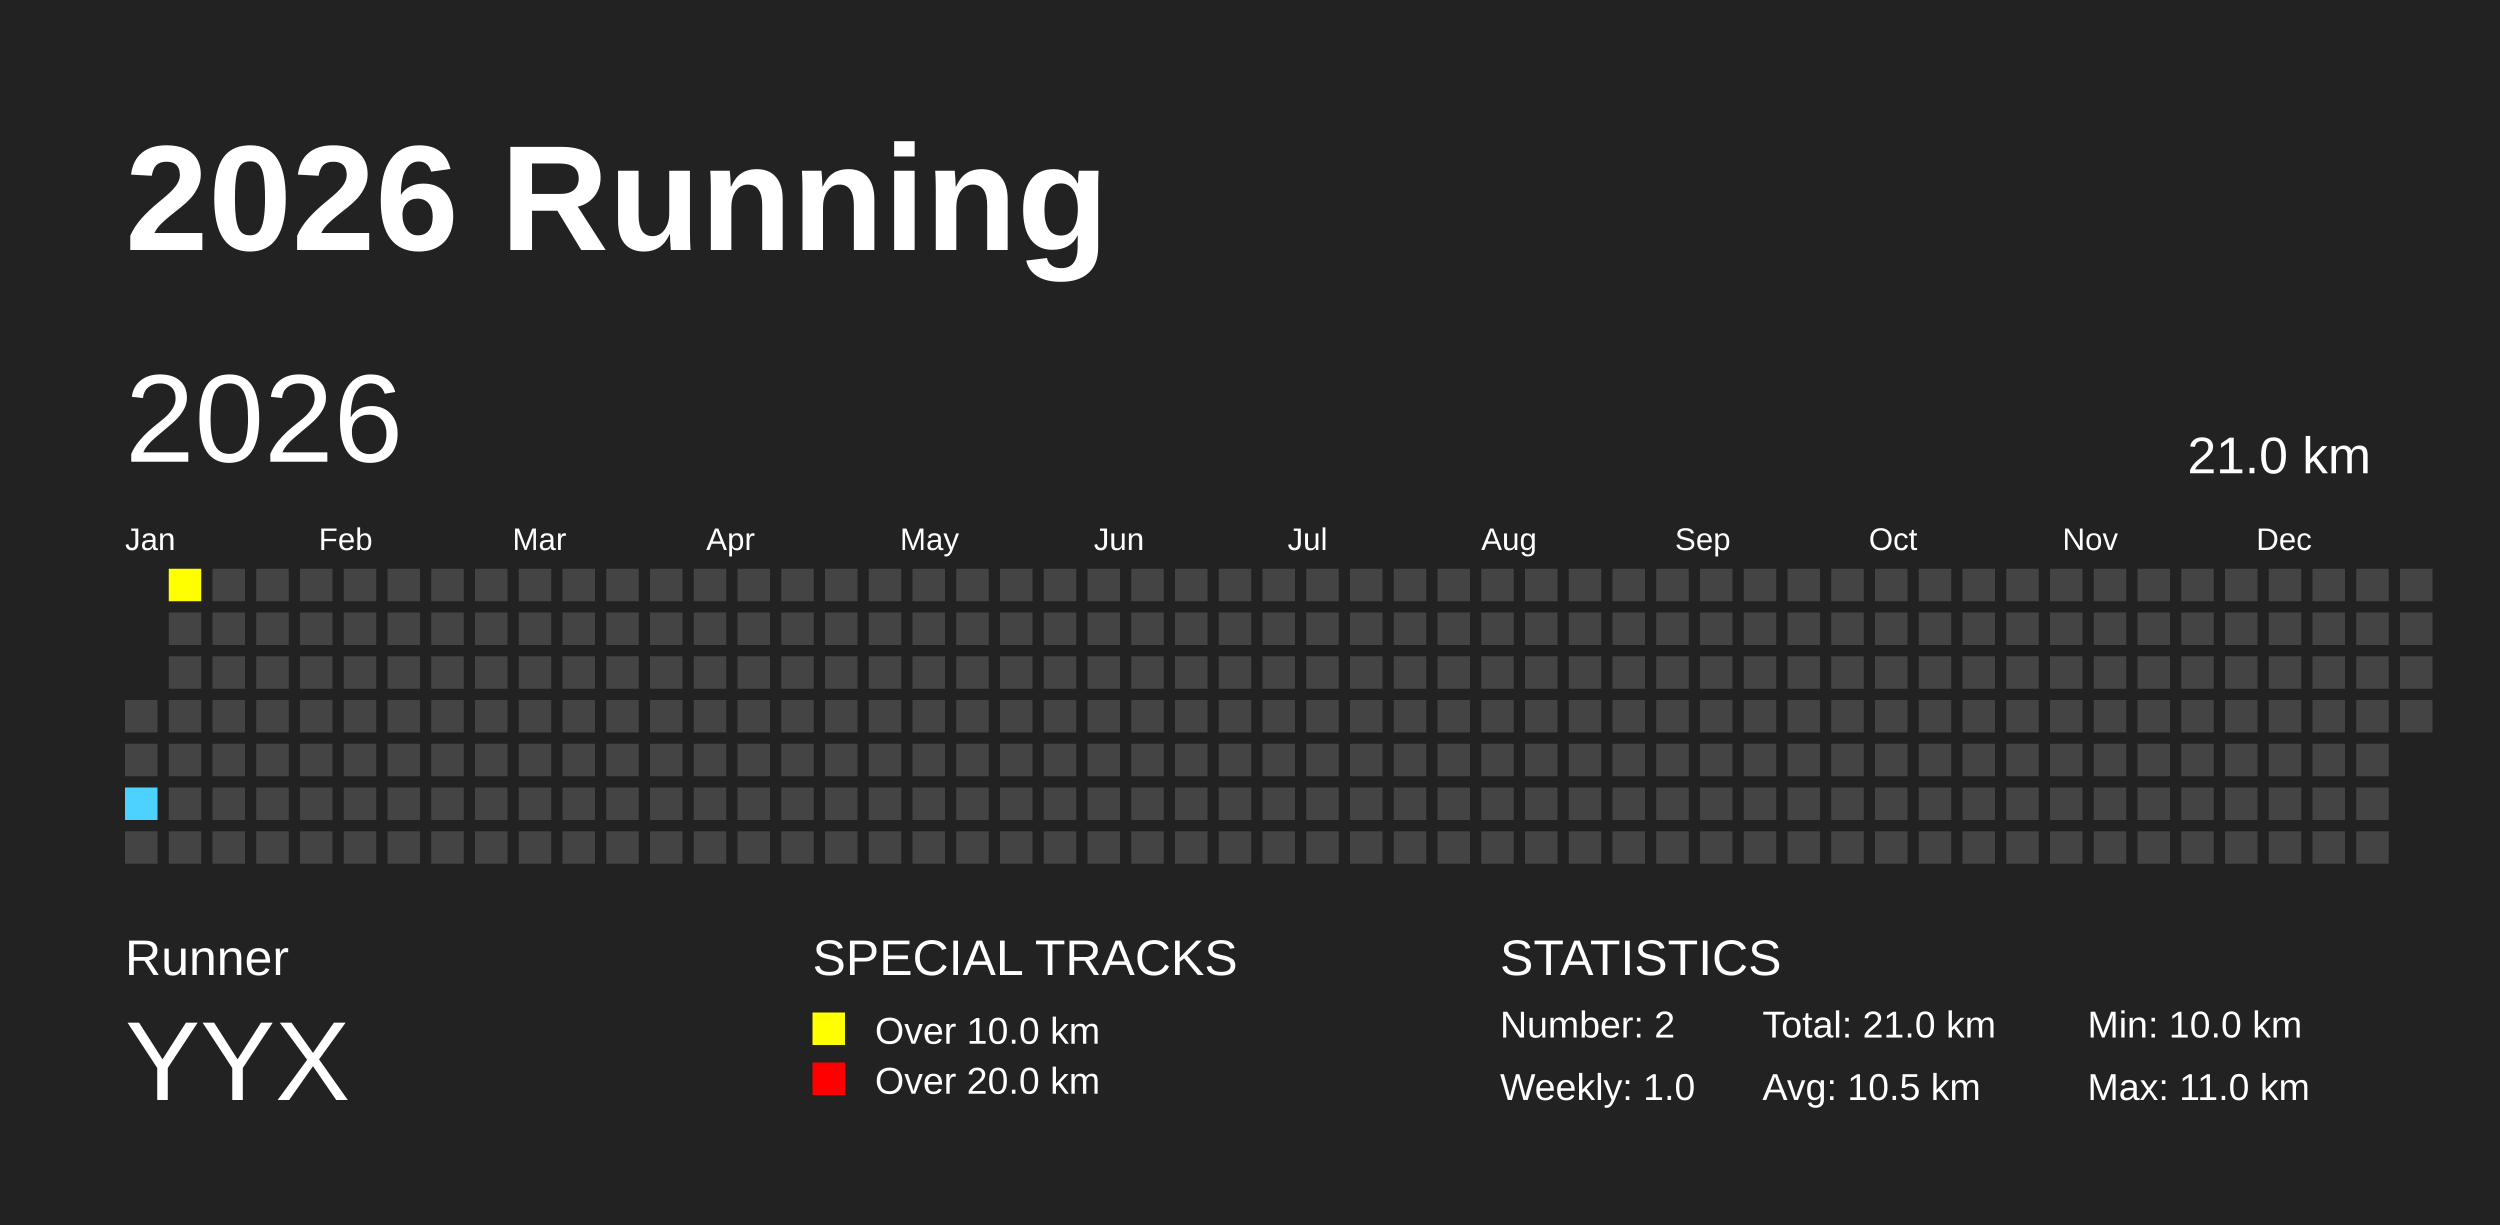
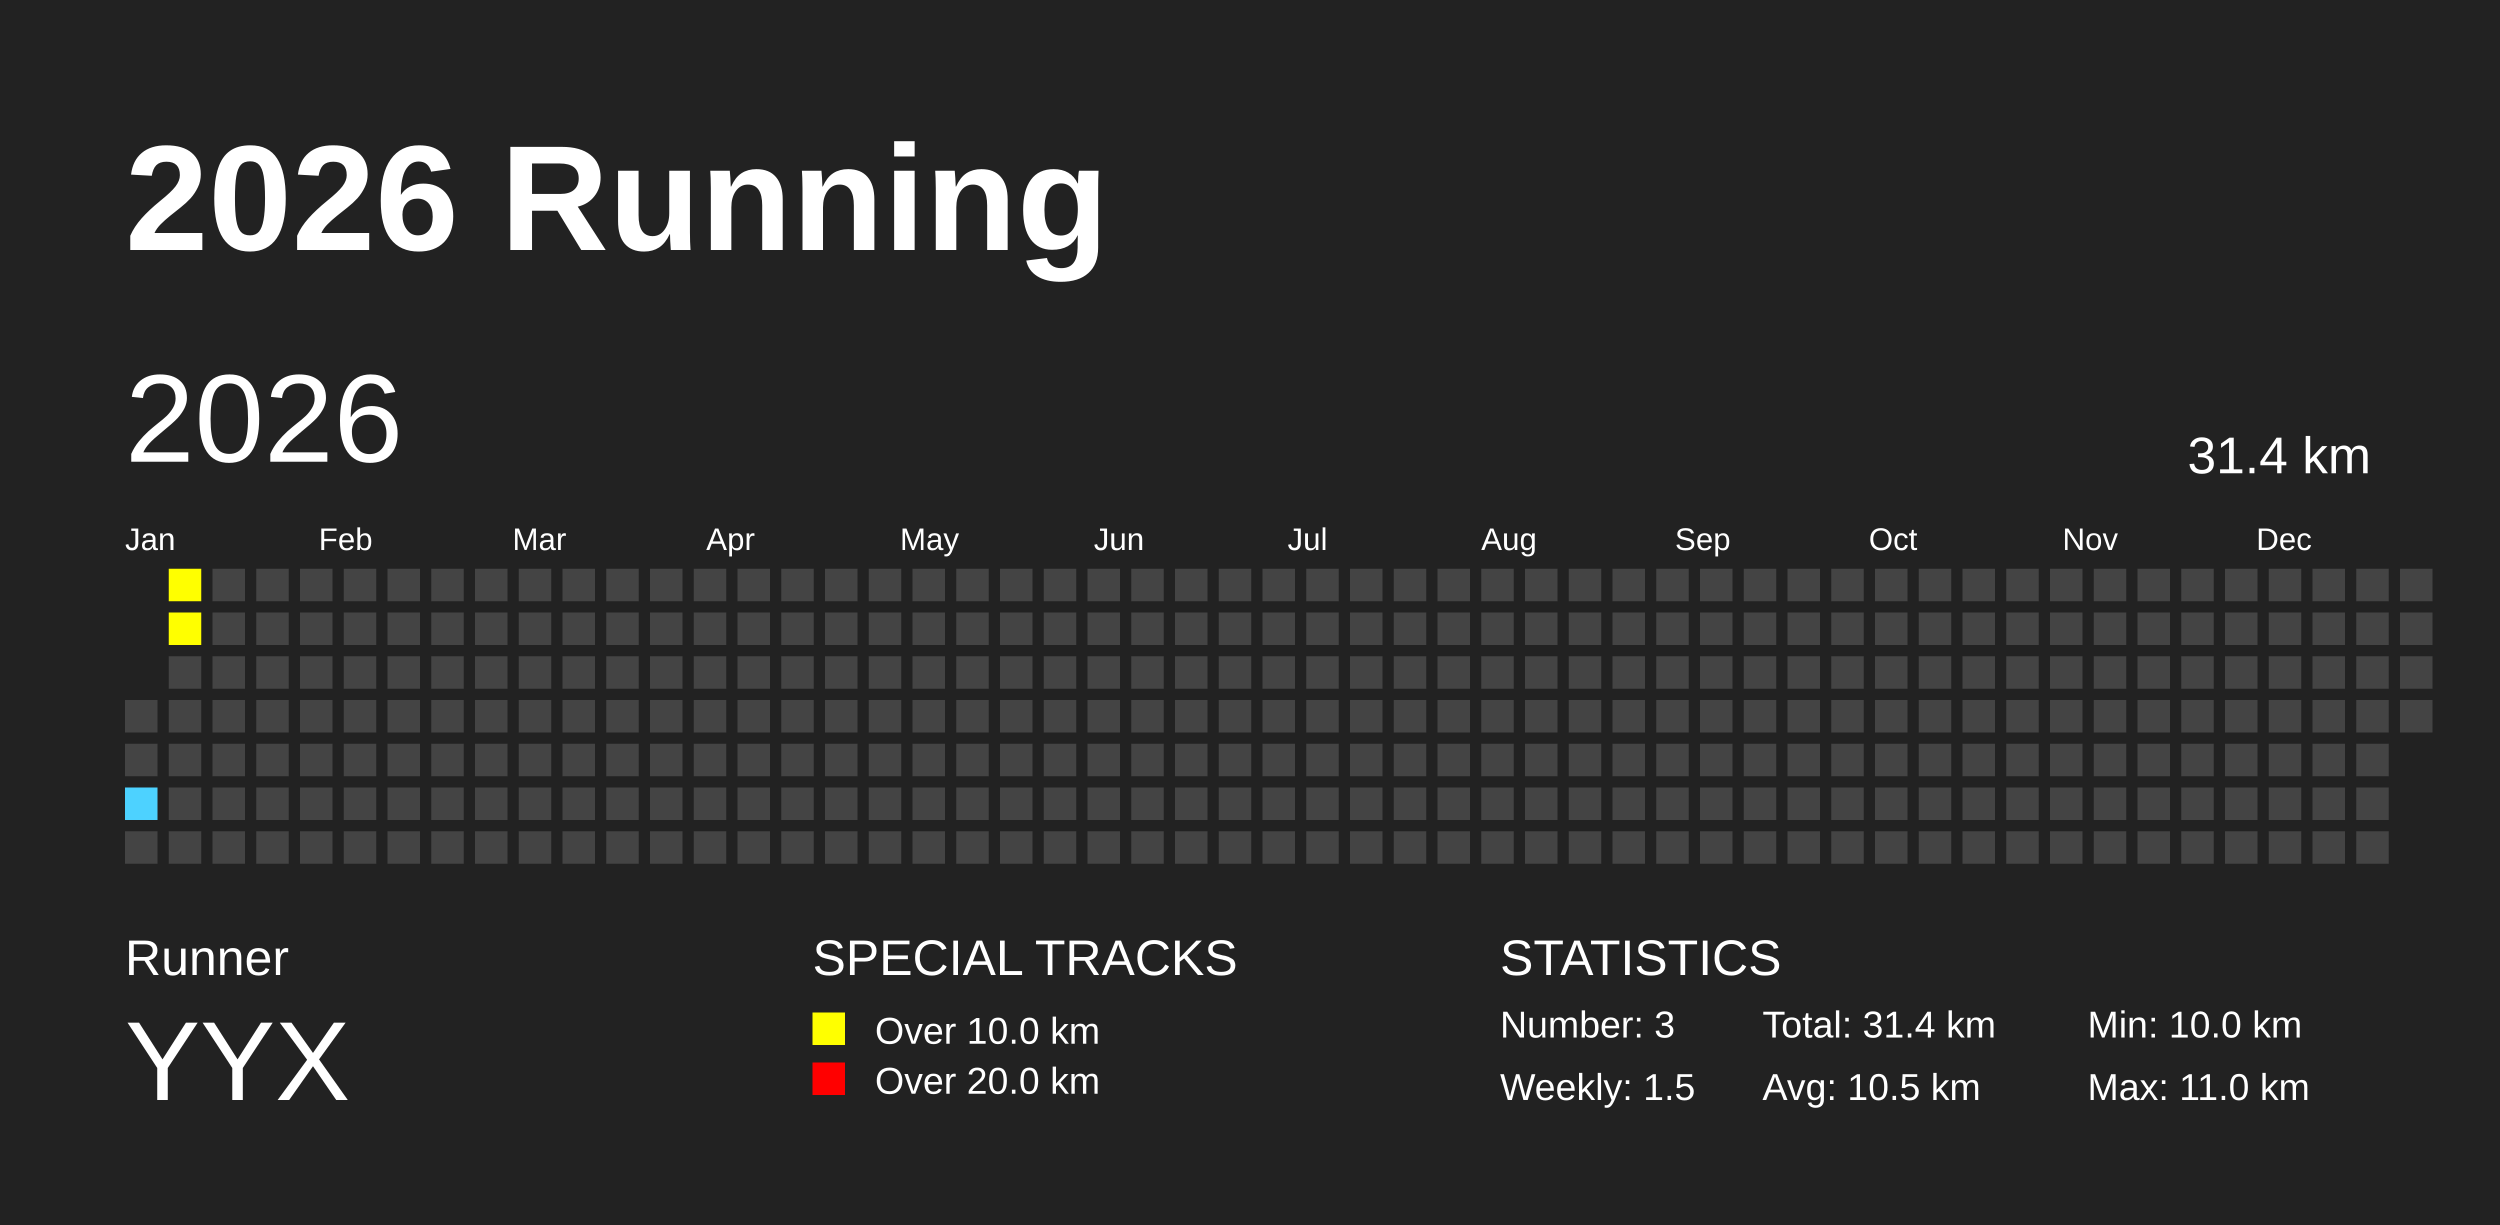
<svg xmlns="http://www.w3.org/2000/svg" baseProfile="full" height="98mm" version="1.1" viewBox="0,0,200,98" width="200mm">
  <defs />
  <rect fill="#222222" height="98" width="200" x="0" y="0" />
  <text fill="#FFFFFF" style="font-size:12px; font-family:Arial; font-weight:bold;" x="10" y="20">2026 Running</text>
  <text fill="#FFFFFF" style="font-size:4px; font-family:Arial" x="10" y="78">Runner</text>
  <text fill="#FFFFFF" style="font-size:9px; font-family:Arial" x="10" y="88">YYX</text>
  <text fill="#FFFFFF" style="font-size:4px; font-family:Arial" x="65" y="78">SPECIAL TRACKS</text>
  <rect fill="yellow" height="2.6" width="2.6" x="65" y="81" />
  <text fill="#FFFFFF" style="font-size:3px; font-family:Arial" x="70" y="83.5">Over 10.0 km</text>
  <rect fill="red" height="2.6" width="2.6" x="65" y="85" />
  <text fill="#FFFFFF" style="font-size:3px; font-family:Arial" x="70" y="87.5">Over 20.0 km</text>
  <text fill="#FFFFFF" style="font-size:4px; font-family:Arial" x="120" y="78">STATISTICS</text>
-   <text fill="#FFFFFF" style="font-size:3px; font-family:Arial" x="120" y="83">Number: 2</text>
-   <text fill="#FFFFFF" style="font-size:3px; font-family:Arial" x="120" y="88">Weekly: 1.0</text>
-   <text fill="#FFFFFF" style="font-size:3px; font-family:Arial" x="141" y="83">Total: 21.0 km</text>
+   <text fill="#FFFFFF" style="font-size:3px; font-family:Arial" x="120" y="83">Number: 3</text>
+   <text fill="#FFFFFF" style="font-size:3px; font-family:Arial" x="120" y="88">Weekly: 1.5</text>
+   <text fill="#FFFFFF" style="font-size:3px; font-family:Arial" x="141" y="83">Total: 31.4 km</text>
  <text fill="#FFFFFF" style="font-size:3px; font-family:Arial" x="141" y="88">Avg: 10.5 km</text>
  <text fill="#FFFFFF" style="font-size:3px; font-family:Arial" x="167" y="83">Min: 10.0 km</text>
  <text fill="#FFFFFF" style="font-size:3px; font-family:Arial" x="167" y="88">Max: 11.0 km</text>
  <text dominant-baseline="hanging" fill="#FFFFFF" style="font-size:10.0px; font-family:Arial;" x="10" y="30">2026</text>
-   <text dominant-baseline="hanging" fill="#FFFFFF" style="font-size:4.125px; font-family:Arial;" x="175" y="35">21.0 km</text>
+   <text dominant-baseline="hanging" fill="#FFFFFF" style="font-size:4.125px; font-family:Arial;" x="175" y="35">31.4 km</text>
  <text fill="#FFFFFF" style="font-size:2.5px; font-family:Arial" x="10.0" y="44">Jan</text>
  <text fill="#FFFFFF" style="font-size:2.5px; font-family:Arial" x="25.5" y="44">Feb</text>
  <text fill="#FFFFFF" style="font-size:2.5px; font-family:Arial" x="41.0" y="44">Mar</text>
  <text fill="#FFFFFF" style="font-size:2.5px; font-family:Arial" x="56.5" y="44">Apr</text>
  <text fill="#FFFFFF" style="font-size:2.5px; font-family:Arial" x="72.0" y="44">May</text>
  <text fill="#FFFFFF" style="font-size:2.5px; font-family:Arial" x="87.5" y="44">Jun</text>
  <text fill="#FFFFFF" style="font-size:2.5px; font-family:Arial" x="103.0" y="44">Jul</text>
  <text fill="#FFFFFF" style="font-size:2.5px; font-family:Arial" x="118.5" y="44">Aug</text>
  <text fill="#FFFFFF" style="font-size:2.5px; font-family:Arial" x="134.0" y="44">Sep</text>
  <text fill="#FFFFFF" style="font-size:2.5px; font-family:Arial" x="149.5" y="44">Oct</text>
  <text fill="#FFFFFF" style="font-size:2.5px; font-family:Arial" x="165.0" y="44">Nov</text>
  <text fill="#FFFFFF" style="font-size:2.5px; font-family:Arial" x="180.5" y="44">Dec</text>
  <rect fill="#444444" height="2.6" width="2.6" x="10.0" y="56.0" />
  <rect fill="#444444" height="2.6" width="2.6" x="10.0" y="59.5" />
  <rect fill="#4DD2FF" height="2.6" width="2.6" x="10.0" y="63.0" />
  <rect fill="#444444" height="2.6" width="2.6" x="10.0" y="66.5" />
  <rect fill="yellow" height="2.6" width="2.6" x="13.5" y="45.5" />
-   <rect fill="#444444" height="2.6" width="2.6" x="13.5" y="49.0" />
+   <rect fill="yellow" height="2.6" width="2.6" x="13.5" y="49.0" />
  <rect fill="#444444" height="2.6" width="2.6" x="13.5" y="52.5" />
  <rect fill="#444444" height="2.6" width="2.6" x="13.5" y="56.0" />
  <rect fill="#444444" height="2.6" width="2.6" x="13.5" y="59.5" />
  <rect fill="#444444" height="2.6" width="2.6" x="13.5" y="63.0" />
  <rect fill="#444444" height="2.6" width="2.6" x="13.5" y="66.5" />
  <rect fill="#444444" height="2.6" width="2.6" x="17.0" y="45.5" />
  <rect fill="#444444" height="2.6" width="2.6" x="17.0" y="49.0" />
  <rect fill="#444444" height="2.6" width="2.6" x="17.0" y="52.5" />
  <rect fill="#444444" height="2.6" width="2.6" x="17.0" y="56.0" />
  <rect fill="#444444" height="2.6" width="2.6" x="17.0" y="59.5" />
  <rect fill="#444444" height="2.6" width="2.6" x="17.0" y="63.0" />
  <rect fill="#444444" height="2.6" width="2.6" x="17.0" y="66.5" />
  <rect fill="#444444" height="2.6" width="2.6" x="20.5" y="45.5" />
  <rect fill="#444444" height="2.6" width="2.6" x="20.5" y="49.0" />
  <rect fill="#444444" height="2.6" width="2.6" x="20.5" y="52.5" />
  <rect fill="#444444" height="2.6" width="2.6" x="20.5" y="56.0" />
  <rect fill="#444444" height="2.6" width="2.6" x="20.5" y="59.5" />
  <rect fill="#444444" height="2.6" width="2.6" x="20.5" y="63.0" />
  <rect fill="#444444" height="2.6" width="2.6" x="20.5" y="66.5" />
  <rect fill="#444444" height="2.6" width="2.6" x="24.0" y="45.5" />
  <rect fill="#444444" height="2.6" width="2.6" x="24.0" y="49.0" />
  <rect fill="#444444" height="2.6" width="2.6" x="24.0" y="52.5" />
  <rect fill="#444444" height="2.6" width="2.6" x="24.0" y="56.0" />
  <rect fill="#444444" height="2.6" width="2.6" x="24.0" y="59.5" />
  <rect fill="#444444" height="2.6" width="2.6" x="24.0" y="63.0" />
  <rect fill="#444444" height="2.6" width="2.6" x="24.0" y="66.5" />
  <rect fill="#444444" height="2.6" width="2.6" x="27.5" y="45.5" />
  <rect fill="#444444" height="2.6" width="2.6" x="27.5" y="49.0" />
  <rect fill="#444444" height="2.6" width="2.6" x="27.5" y="52.5" />
  <rect fill="#444444" height="2.6" width="2.6" x="27.5" y="56.0" />
  <rect fill="#444444" height="2.6" width="2.6" x="27.5" y="59.5" />
  <rect fill="#444444" height="2.6" width="2.6" x="27.5" y="63.0" />
  <rect fill="#444444" height="2.6" width="2.6" x="27.5" y="66.5" />
  <rect fill="#444444" height="2.6" width="2.6" x="31.0" y="45.5" />
  <rect fill="#444444" height="2.6" width="2.6" x="31.0" y="49.0" />
  <rect fill="#444444" height="2.6" width="2.6" x="31.0" y="52.5" />
  <rect fill="#444444" height="2.6" width="2.6" x="31.0" y="56.0" />
  <rect fill="#444444" height="2.6" width="2.6" x="31.0" y="59.5" />
  <rect fill="#444444" height="2.6" width="2.6" x="31.0" y="63.0" />
  <rect fill="#444444" height="2.6" width="2.6" x="31.0" y="66.5" />
  <rect fill="#444444" height="2.6" width="2.6" x="34.5" y="45.5" />
  <rect fill="#444444" height="2.6" width="2.6" x="34.5" y="49.0" />
  <rect fill="#444444" height="2.6" width="2.6" x="34.5" y="52.5" />
  <rect fill="#444444" height="2.6" width="2.6" x="34.5" y="56.0" />
  <rect fill="#444444" height="2.6" width="2.6" x="34.5" y="59.5" />
  <rect fill="#444444" height="2.6" width="2.6" x="34.5" y="63.0" />
  <rect fill="#444444" height="2.6" width="2.6" x="34.5" y="66.5" />
  <rect fill="#444444" height="2.6" width="2.6" x="38.0" y="45.5" />
  <rect fill="#444444" height="2.6" width="2.6" x="38.0" y="49.0" />
  <rect fill="#444444" height="2.6" width="2.6" x="38.0" y="52.5" />
  <rect fill="#444444" height="2.6" width="2.6" x="38.0" y="56.0" />
  <rect fill="#444444" height="2.6" width="2.6" x="38.0" y="59.5" />
  <rect fill="#444444" height="2.6" width="2.6" x="38.0" y="63.0" />
  <rect fill="#444444" height="2.6" width="2.6" x="38.0" y="66.5" />
  <rect fill="#444444" height="2.6" width="2.6" x="41.5" y="45.5" />
  <rect fill="#444444" height="2.6" width="2.6" x="41.5" y="49.0" />
  <rect fill="#444444" height="2.6" width="2.6" x="41.5" y="52.5" />
  <rect fill="#444444" height="2.6" width="2.6" x="41.5" y="56.0" />
  <rect fill="#444444" height="2.6" width="2.6" x="41.5" y="59.5" />
  <rect fill="#444444" height="2.6" width="2.6" x="41.5" y="63.0" />
  <rect fill="#444444" height="2.6" width="2.6" x="41.5" y="66.5" />
  <rect fill="#444444" height="2.6" width="2.6" x="45.0" y="45.5" />
  <rect fill="#444444" height="2.6" width="2.6" x="45.0" y="49.0" />
  <rect fill="#444444" height="2.6" width="2.6" x="45.0" y="52.5" />
  <rect fill="#444444" height="2.6" width="2.6" x="45.0" y="56.0" />
  <rect fill="#444444" height="2.6" width="2.6" x="45.0" y="59.5" />
  <rect fill="#444444" height="2.6" width="2.6" x="45.0" y="63.0" />
  <rect fill="#444444" height="2.6" width="2.6" x="45.0" y="66.5" />
  <rect fill="#444444" height="2.6" width="2.6" x="48.5" y="45.5" />
  <rect fill="#444444" height="2.6" width="2.6" x="48.5" y="49.0" />
  <rect fill="#444444" height="2.6" width="2.6" x="48.5" y="52.5" />
  <rect fill="#444444" height="2.6" width="2.6" x="48.5" y="56.0" />
  <rect fill="#444444" height="2.6" width="2.6" x="48.5" y="59.5" />
  <rect fill="#444444" height="2.6" width="2.6" x="48.5" y="63.0" />
  <rect fill="#444444" height="2.6" width="2.6" x="48.5" y="66.5" />
  <rect fill="#444444" height="2.6" width="2.6" x="52.0" y="45.5" />
  <rect fill="#444444" height="2.6" width="2.6" x="52.0" y="49.0" />
  <rect fill="#444444" height="2.6" width="2.6" x="52.0" y="52.5" />
  <rect fill="#444444" height="2.6" width="2.6" x="52.0" y="56.0" />
  <rect fill="#444444" height="2.6" width="2.6" x="52.0" y="59.5" />
  <rect fill="#444444" height="2.6" width="2.6" x="52.0" y="63.0" />
  <rect fill="#444444" height="2.6" width="2.6" x="52.0" y="66.5" />
  <rect fill="#444444" height="2.6" width="2.6" x="55.5" y="45.5" />
  <rect fill="#444444" height="2.6" width="2.6" x="55.5" y="49.0" />
  <rect fill="#444444" height="2.6" width="2.6" x="55.5" y="52.5" />
  <rect fill="#444444" height="2.6" width="2.6" x="55.5" y="56.0" />
  <rect fill="#444444" height="2.6" width="2.6" x="55.5" y="59.5" />
  <rect fill="#444444" height="2.6" width="2.6" x="55.5" y="63.0" />
  <rect fill="#444444" height="2.6" width="2.6" x="55.5" y="66.5" />
  <rect fill="#444444" height="2.6" width="2.6" x="59.0" y="45.5" />
  <rect fill="#444444" height="2.6" width="2.6" x="59.0" y="49.0" />
  <rect fill="#444444" height="2.6" width="2.6" x="59.0" y="52.5" />
  <rect fill="#444444" height="2.6" width="2.6" x="59.0" y="56.0" />
  <rect fill="#444444" height="2.6" width="2.6" x="59.0" y="59.5" />
  <rect fill="#444444" height="2.6" width="2.6" x="59.0" y="63.0" />
  <rect fill="#444444" height="2.6" width="2.6" x="59.0" y="66.5" />
  <rect fill="#444444" height="2.6" width="2.6" x="62.5" y="45.5" />
  <rect fill="#444444" height="2.6" width="2.6" x="62.5" y="49.0" />
  <rect fill="#444444" height="2.6" width="2.6" x="62.5" y="52.5" />
  <rect fill="#444444" height="2.6" width="2.6" x="62.5" y="56.0" />
  <rect fill="#444444" height="2.6" width="2.6" x="62.5" y="59.5" />
  <rect fill="#444444" height="2.6" width="2.6" x="62.5" y="63.0" />
  <rect fill="#444444" height="2.6" width="2.6" x="62.5" y="66.5" />
  <rect fill="#444444" height="2.6" width="2.6" x="66.0" y="45.5" />
  <rect fill="#444444" height="2.6" width="2.6" x="66.0" y="49.0" />
  <rect fill="#444444" height="2.6" width="2.6" x="66.0" y="52.5" />
  <rect fill="#444444" height="2.6" width="2.6" x="66.0" y="56.0" />
  <rect fill="#444444" height="2.6" width="2.6" x="66.0" y="59.5" />
  <rect fill="#444444" height="2.6" width="2.6" x="66.0" y="63.0" />
  <rect fill="#444444" height="2.6" width="2.6" x="66.0" y="66.5" />
  <rect fill="#444444" height="2.6" width="2.6" x="69.5" y="45.5" />
  <rect fill="#444444" height="2.6" width="2.6" x="69.5" y="49.0" />
  <rect fill="#444444" height="2.6" width="2.6" x="69.5" y="52.5" />
  <rect fill="#444444" height="2.6" width="2.6" x="69.5" y="56.0" />
  <rect fill="#444444" height="2.6" width="2.6" x="69.5" y="59.5" />
  <rect fill="#444444" height="2.6" width="2.6" x="69.5" y="63.0" />
  <rect fill="#444444" height="2.6" width="2.6" x="69.5" y="66.5" />
  <rect fill="#444444" height="2.6" width="2.6" x="73.0" y="45.5" />
  <rect fill="#444444" height="2.6" width="2.6" x="73.0" y="49.0" />
  <rect fill="#444444" height="2.6" width="2.6" x="73.0" y="52.5" />
  <rect fill="#444444" height="2.6" width="2.6" x="73.0" y="56.0" />
  <rect fill="#444444" height="2.6" width="2.6" x="73.0" y="59.5" />
  <rect fill="#444444" height="2.6" width="2.6" x="73.0" y="63.0" />
  <rect fill="#444444" height="2.6" width="2.6" x="73.0" y="66.5" />
  <rect fill="#444444" height="2.6" width="2.6" x="76.5" y="45.5" />
  <rect fill="#444444" height="2.6" width="2.6" x="76.5" y="49.0" />
  <rect fill="#444444" height="2.6" width="2.6" x="76.5" y="52.5" />
  <rect fill="#444444" height="2.6" width="2.6" x="76.5" y="56.0" />
  <rect fill="#444444" height="2.6" width="2.6" x="76.5" y="59.5" />
  <rect fill="#444444" height="2.6" width="2.6" x="76.5" y="63.0" />
  <rect fill="#444444" height="2.6" width="2.6" x="76.5" y="66.5" />
  <rect fill="#444444" height="2.6" width="2.6" x="80.0" y="45.5" />
  <rect fill="#444444" height="2.6" width="2.6" x="80.0" y="49.0" />
  <rect fill="#444444" height="2.6" width="2.6" x="80.0" y="52.5" />
  <rect fill="#444444" height="2.6" width="2.6" x="80.0" y="56.0" />
  <rect fill="#444444" height="2.6" width="2.6" x="80.0" y="59.5" />
  <rect fill="#444444" height="2.6" width="2.6" x="80.0" y="63.0" />
  <rect fill="#444444" height="2.6" width="2.6" x="80.0" y="66.5" />
  <rect fill="#444444" height="2.6" width="2.6" x="83.5" y="45.5" />
  <rect fill="#444444" height="2.6" width="2.6" x="83.5" y="49.0" />
  <rect fill="#444444" height="2.6" width="2.6" x="83.5" y="52.5" />
  <rect fill="#444444" height="2.6" width="2.6" x="83.5" y="56.0" />
  <rect fill="#444444" height="2.6" width="2.6" x="83.5" y="59.5" />
  <rect fill="#444444" height="2.6" width="2.6" x="83.5" y="63.0" />
  <rect fill="#444444" height="2.6" width="2.6" x="83.5" y="66.5" />
  <rect fill="#444444" height="2.6" width="2.6" x="87.0" y="45.5" />
  <rect fill="#444444" height="2.6" width="2.6" x="87.0" y="49.0" />
  <rect fill="#444444" height="2.6" width="2.6" x="87.0" y="52.5" />
  <rect fill="#444444" height="2.6" width="2.6" x="87.0" y="56.0" />
  <rect fill="#444444" height="2.6" width="2.6" x="87.0" y="59.5" />
  <rect fill="#444444" height="2.6" width="2.6" x="87.0" y="63.0" />
  <rect fill="#444444" height="2.6" width="2.6" x="87.0" y="66.5" />
  <rect fill="#444444" height="2.6" width="2.6" x="90.5" y="45.5" />
  <rect fill="#444444" height="2.6" width="2.6" x="90.5" y="49.0" />
  <rect fill="#444444" height="2.6" width="2.6" x="90.5" y="52.5" />
  <rect fill="#444444" height="2.6" width="2.6" x="90.5" y="56.0" />
  <rect fill="#444444" height="2.6" width="2.6" x="90.5" y="59.5" />
  <rect fill="#444444" height="2.6" width="2.6" x="90.5" y="63.0" />
  <rect fill="#444444" height="2.6" width="2.6" x="90.5" y="66.5" />
  <rect fill="#444444" height="2.6" width="2.6" x="94.0" y="45.5" />
  <rect fill="#444444" height="2.6" width="2.6" x="94.0" y="49.0" />
  <rect fill="#444444" height="2.6" width="2.6" x="94.0" y="52.5" />
  <rect fill="#444444" height="2.6" width="2.6" x="94.0" y="56.0" />
  <rect fill="#444444" height="2.6" width="2.6" x="94.0" y="59.5" />
  <rect fill="#444444" height="2.6" width="2.6" x="94.0" y="63.0" />
  <rect fill="#444444" height="2.6" width="2.6" x="94.0" y="66.5" />
  <rect fill="#444444" height="2.6" width="2.6" x="97.5" y="45.5" />
  <rect fill="#444444" height="2.6" width="2.6" x="97.5" y="49.0" />
  <rect fill="#444444" height="2.6" width="2.6" x="97.5" y="52.5" />
  <rect fill="#444444" height="2.6" width="2.6" x="97.5" y="56.0" />
  <rect fill="#444444" height="2.6" width="2.6" x="97.5" y="59.5" />
  <rect fill="#444444" height="2.6" width="2.6" x="97.5" y="63.0" />
  <rect fill="#444444" height="2.6" width="2.6" x="97.5" y="66.5" />
  <rect fill="#444444" height="2.6" width="2.6" x="101.0" y="45.5" />
  <rect fill="#444444" height="2.6" width="2.6" x="101.0" y="49.0" />
  <rect fill="#444444" height="2.6" width="2.6" x="101.0" y="52.5" />
  <rect fill="#444444" height="2.6" width="2.6" x="101.0" y="56.0" />
  <rect fill="#444444" height="2.6" width="2.6" x="101.0" y="59.5" />
  <rect fill="#444444" height="2.6" width="2.6" x="101.0" y="63.0" />
  <rect fill="#444444" height="2.6" width="2.6" x="101.0" y="66.5" />
  <rect fill="#444444" height="2.6" width="2.6" x="104.5" y="45.5" />
  <rect fill="#444444" height="2.6" width="2.6" x="104.5" y="49.0" />
  <rect fill="#444444" height="2.6" width="2.6" x="104.5" y="52.5" />
  <rect fill="#444444" height="2.6" width="2.6" x="104.5" y="56.0" />
  <rect fill="#444444" height="2.6" width="2.6" x="104.5" y="59.5" />
  <rect fill="#444444" height="2.6" width="2.6" x="104.5" y="63.0" />
  <rect fill="#444444" height="2.6" width="2.6" x="104.5" y="66.5" />
  <rect fill="#444444" height="2.6" width="2.6" x="108.0" y="45.5" />
  <rect fill="#444444" height="2.6" width="2.6" x="108.0" y="49.0" />
  <rect fill="#444444" height="2.6" width="2.6" x="108.0" y="52.5" />
  <rect fill="#444444" height="2.6" width="2.6" x="108.0" y="56.0" />
  <rect fill="#444444" height="2.6" width="2.6" x="108.0" y="59.5" />
  <rect fill="#444444" height="2.6" width="2.6" x="108.0" y="63.0" />
  <rect fill="#444444" height="2.6" width="2.6" x="108.0" y="66.5" />
  <rect fill="#444444" height="2.6" width="2.6" x="111.5" y="45.5" />
  <rect fill="#444444" height="2.6" width="2.6" x="111.5" y="49.0" />
  <rect fill="#444444" height="2.6" width="2.6" x="111.5" y="52.5" />
  <rect fill="#444444" height="2.6" width="2.6" x="111.5" y="56.0" />
  <rect fill="#444444" height="2.6" width="2.6" x="111.5" y="59.5" />
  <rect fill="#444444" height="2.6" width="2.6" x="111.5" y="63.0" />
  <rect fill="#444444" height="2.6" width="2.6" x="111.5" y="66.5" />
  <rect fill="#444444" height="2.6" width="2.6" x="115.0" y="45.5" />
  <rect fill="#444444" height="2.6" width="2.6" x="115.0" y="49.0" />
  <rect fill="#444444" height="2.6" width="2.6" x="115.0" y="52.5" />
  <rect fill="#444444" height="2.6" width="2.6" x="115.0" y="56.0" />
  <rect fill="#444444" height="2.6" width="2.6" x="115.0" y="59.5" />
  <rect fill="#444444" height="2.6" width="2.6" x="115.0" y="63.0" />
  <rect fill="#444444" height="2.6" width="2.6" x="115.0" y="66.5" />
  <rect fill="#444444" height="2.6" width="2.6" x="118.5" y="45.5" />
  <rect fill="#444444" height="2.6" width="2.6" x="118.5" y="49.0" />
  <rect fill="#444444" height="2.6" width="2.6" x="118.5" y="52.5" />
  <rect fill="#444444" height="2.6" width="2.6" x="118.5" y="56.0" />
  <rect fill="#444444" height="2.6" width="2.6" x="118.5" y="59.5" />
  <rect fill="#444444" height="2.6" width="2.6" x="118.5" y="63.0" />
  <rect fill="#444444" height="2.6" width="2.6" x="118.5" y="66.5" />
  <rect fill="#444444" height="2.6" width="2.6" x="122.0" y="45.5" />
  <rect fill="#444444" height="2.6" width="2.6" x="122.0" y="49.0" />
  <rect fill="#444444" height="2.6" width="2.6" x="122.0" y="52.5" />
  <rect fill="#444444" height="2.6" width="2.6" x="122.0" y="56.0" />
  <rect fill="#444444" height="2.6" width="2.6" x="122.0" y="59.5" />
  <rect fill="#444444" height="2.6" width="2.6" x="122.0" y="63.0" />
  <rect fill="#444444" height="2.6" width="2.6" x="122.0" y="66.5" />
  <rect fill="#444444" height="2.6" width="2.6" x="125.5" y="45.5" />
  <rect fill="#444444" height="2.6" width="2.6" x="125.5" y="49.0" />
  <rect fill="#444444" height="2.6" width="2.6" x="125.5" y="52.5" />
  <rect fill="#444444" height="2.6" width="2.6" x="125.5" y="56.0" />
  <rect fill="#444444" height="2.6" width="2.6" x="125.5" y="59.5" />
  <rect fill="#444444" height="2.6" width="2.6" x="125.5" y="63.0" />
  <rect fill="#444444" height="2.6" width="2.6" x="125.5" y="66.5" />
  <rect fill="#444444" height="2.6" width="2.6" x="129.0" y="45.5" />
  <rect fill="#444444" height="2.6" width="2.6" x="129.0" y="49.0" />
  <rect fill="#444444" height="2.6" width="2.6" x="129.0" y="52.5" />
  <rect fill="#444444" height="2.6" width="2.6" x="129.0" y="56.0" />
  <rect fill="#444444" height="2.6" width="2.6" x="129.0" y="59.5" />
  <rect fill="#444444" height="2.6" width="2.6" x="129.0" y="63.0" />
  <rect fill="#444444" height="2.6" width="2.6" x="129.0" y="66.5" />
  <rect fill="#444444" height="2.6" width="2.6" x="132.5" y="45.5" />
  <rect fill="#444444" height="2.6" width="2.6" x="132.5" y="49.0" />
  <rect fill="#444444" height="2.6" width="2.6" x="132.5" y="52.5" />
  <rect fill="#444444" height="2.6" width="2.6" x="132.5" y="56.0" />
  <rect fill="#444444" height="2.6" width="2.6" x="132.5" y="59.5" />
  <rect fill="#444444" height="2.6" width="2.6" x="132.5" y="63.0" />
  <rect fill="#444444" height="2.6" width="2.6" x="132.5" y="66.5" />
  <rect fill="#444444" height="2.6" width="2.6" x="136.0" y="45.5" />
  <rect fill="#444444" height="2.6" width="2.6" x="136.0" y="49.0" />
  <rect fill="#444444" height="2.6" width="2.6" x="136.0" y="52.5" />
  <rect fill="#444444" height="2.6" width="2.6" x="136.0" y="56.0" />
  <rect fill="#444444" height="2.6" width="2.6" x="136.0" y="59.5" />
  <rect fill="#444444" height="2.6" width="2.6" x="136.0" y="63.0" />
  <rect fill="#444444" height="2.6" width="2.6" x="136.0" y="66.5" />
  <rect fill="#444444" height="2.6" width="2.6" x="139.5" y="45.5" />
  <rect fill="#444444" height="2.6" width="2.6" x="139.5" y="49.0" />
  <rect fill="#444444" height="2.6" width="2.6" x="139.5" y="52.5" />
  <rect fill="#444444" height="2.6" width="2.6" x="139.5" y="56.0" />
  <rect fill="#444444" height="2.6" width="2.6" x="139.5" y="59.5" />
  <rect fill="#444444" height="2.6" width="2.6" x="139.5" y="63.0" />
  <rect fill="#444444" height="2.6" width="2.6" x="139.5" y="66.5" />
  <rect fill="#444444" height="2.6" width="2.6" x="143.0" y="45.5" />
  <rect fill="#444444" height="2.6" width="2.6" x="143.0" y="49.0" />
  <rect fill="#444444" height="2.6" width="2.6" x="143.0" y="52.5" />
  <rect fill="#444444" height="2.6" width="2.6" x="143.0" y="56.0" />
  <rect fill="#444444" height="2.6" width="2.6" x="143.0" y="59.5" />
  <rect fill="#444444" height="2.6" width="2.6" x="143.0" y="63.0" />
  <rect fill="#444444" height="2.6" width="2.6" x="143.0" y="66.5" />
  <rect fill="#444444" height="2.6" width="2.6" x="146.5" y="45.5" />
  <rect fill="#444444" height="2.6" width="2.6" x="146.5" y="49.0" />
  <rect fill="#444444" height="2.6" width="2.6" x="146.5" y="52.5" />
  <rect fill="#444444" height="2.6" width="2.6" x="146.5" y="56.0" />
  <rect fill="#444444" height="2.6" width="2.6" x="146.5" y="59.5" />
  <rect fill="#444444" height="2.6" width="2.6" x="146.5" y="63.0" />
  <rect fill="#444444" height="2.6" width="2.6" x="146.5" y="66.5" />
  <rect fill="#444444" height="2.6" width="2.6" x="150.0" y="45.5" />
  <rect fill="#444444" height="2.6" width="2.6" x="150.0" y="49.0" />
  <rect fill="#444444" height="2.6" width="2.6" x="150.0" y="52.5" />
  <rect fill="#444444" height="2.6" width="2.6" x="150.0" y="56.0" />
  <rect fill="#444444" height="2.6" width="2.6" x="150.0" y="59.5" />
  <rect fill="#444444" height="2.6" width="2.6" x="150.0" y="63.0" />
  <rect fill="#444444" height="2.6" width="2.6" x="150.0" y="66.5" />
  <rect fill="#444444" height="2.6" width="2.6" x="153.5" y="45.5" />
  <rect fill="#444444" height="2.6" width="2.6" x="153.5" y="49.0" />
  <rect fill="#444444" height="2.6" width="2.6" x="153.5" y="52.5" />
  <rect fill="#444444" height="2.6" width="2.6" x="153.5" y="56.0" />
  <rect fill="#444444" height="2.6" width="2.6" x="153.5" y="59.5" />
  <rect fill="#444444" height="2.6" width="2.6" x="153.5" y="63.0" />
  <rect fill="#444444" height="2.6" width="2.6" x="153.5" y="66.5" />
  <rect fill="#444444" height="2.6" width="2.6" x="157.0" y="45.5" />
  <rect fill="#444444" height="2.6" width="2.6" x="157.0" y="49.0" />
  <rect fill="#444444" height="2.6" width="2.6" x="157.0" y="52.5" />
  <rect fill="#444444" height="2.6" width="2.6" x="157.0" y="56.0" />
  <rect fill="#444444" height="2.6" width="2.6" x="157.0" y="59.5" />
  <rect fill="#444444" height="2.6" width="2.6" x="157.0" y="63.0" />
  <rect fill="#444444" height="2.6" width="2.6" x="157.0" y="66.5" />
  <rect fill="#444444" height="2.6" width="2.6" x="160.5" y="45.5" />
  <rect fill="#444444" height="2.6" width="2.6" x="160.5" y="49.0" />
  <rect fill="#444444" height="2.6" width="2.6" x="160.5" y="52.5" />
  <rect fill="#444444" height="2.6" width="2.6" x="160.5" y="56.0" />
  <rect fill="#444444" height="2.6" width="2.6" x="160.5" y="59.5" />
  <rect fill="#444444" height="2.6" width="2.6" x="160.5" y="63.0" />
  <rect fill="#444444" height="2.6" width="2.6" x="160.5" y="66.5" />
  <rect fill="#444444" height="2.6" width="2.6" x="164.0" y="45.5" />
  <rect fill="#444444" height="2.6" width="2.6" x="164.0" y="49.0" />
  <rect fill="#444444" height="2.6" width="2.6" x="164.0" y="52.5" />
  <rect fill="#444444" height="2.6" width="2.6" x="164.0" y="56.0" />
  <rect fill="#444444" height="2.6" width="2.6" x="164.0" y="59.5" />
  <rect fill="#444444" height="2.6" width="2.6" x="164.0" y="63.0" />
  <rect fill="#444444" height="2.6" width="2.6" x="164.0" y="66.5" />
  <rect fill="#444444" height="2.6" width="2.6" x="167.5" y="45.5" />
  <rect fill="#444444" height="2.6" width="2.6" x="167.5" y="49.0" />
  <rect fill="#444444" height="2.6" width="2.6" x="167.5" y="52.5" />
  <rect fill="#444444" height="2.6" width="2.6" x="167.5" y="56.0" />
  <rect fill="#444444" height="2.6" width="2.6" x="167.5" y="59.5" />
  <rect fill="#444444" height="2.6" width="2.6" x="167.5" y="63.0" />
  <rect fill="#444444" height="2.6" width="2.6" x="167.5" y="66.5" />
  <rect fill="#444444" height="2.6" width="2.6" x="171.0" y="45.5" />
  <rect fill="#444444" height="2.6" width="2.6" x="171.0" y="49.0" />
  <rect fill="#444444" height="2.6" width="2.6" x="171.0" y="52.5" />
  <rect fill="#444444" height="2.6" width="2.6" x="171.0" y="56.0" />
  <rect fill="#444444" height="2.6" width="2.6" x="171.0" y="59.5" />
  <rect fill="#444444" height="2.6" width="2.6" x="171.0" y="63.0" />
  <rect fill="#444444" height="2.6" width="2.6" x="171.0" y="66.5" />
  <rect fill="#444444" height="2.6" width="2.6" x="174.5" y="45.5" />
  <rect fill="#444444" height="2.6" width="2.6" x="174.5" y="49.0" />
  <rect fill="#444444" height="2.6" width="2.6" x="174.5" y="52.5" />
  <rect fill="#444444" height="2.6" width="2.6" x="174.5" y="56.0" />
  <rect fill="#444444" height="2.6" width="2.6" x="174.5" y="59.5" />
  <rect fill="#444444" height="2.6" width="2.6" x="174.5" y="63.0" />
  <rect fill="#444444" height="2.6" width="2.6" x="174.5" y="66.5" />
  <rect fill="#444444" height="2.6" width="2.6" x="178.0" y="45.5" />
  <rect fill="#444444" height="2.6" width="2.6" x="178.0" y="49.0" />
  <rect fill="#444444" height="2.6" width="2.6" x="178.0" y="52.5" />
  <rect fill="#444444" height="2.6" width="2.6" x="178.0" y="56.0" />
  <rect fill="#444444" height="2.6" width="2.6" x="178.0" y="59.5" />
  <rect fill="#444444" height="2.6" width="2.6" x="178.0" y="63.0" />
  <rect fill="#444444" height="2.6" width="2.6" x="178.0" y="66.5" />
  <rect fill="#444444" height="2.6" width="2.6" x="181.5" y="45.5" />
  <rect fill="#444444" height="2.6" width="2.6" x="181.5" y="49.0" />
  <rect fill="#444444" height="2.6" width="2.6" x="181.5" y="52.5" />
  <rect fill="#444444" height="2.6" width="2.6" x="181.5" y="56.0" />
  <rect fill="#444444" height="2.6" width="2.6" x="181.5" y="59.5" />
  <rect fill="#444444" height="2.6" width="2.6" x="181.5" y="63.0" />
  <rect fill="#444444" height="2.6" width="2.6" x="181.5" y="66.5" />
  <rect fill="#444444" height="2.6" width="2.6" x="185.0" y="45.5" />
  <rect fill="#444444" height="2.6" width="2.6" x="185.0" y="49.0" />
  <rect fill="#444444" height="2.6" width="2.6" x="185.0" y="52.5" />
  <rect fill="#444444" height="2.6" width="2.6" x="185.0" y="56.0" />
  <rect fill="#444444" height="2.6" width="2.6" x="185.0" y="59.5" />
  <rect fill="#444444" height="2.6" width="2.6" x="185.0" y="63.0" />
  <rect fill="#444444" height="2.6" width="2.6" x="185.0" y="66.5" />
  <rect fill="#444444" height="2.6" width="2.6" x="188.5" y="45.5" />
  <rect fill="#444444" height="2.6" width="2.6" x="188.5" y="49.0" />
  <rect fill="#444444" height="2.6" width="2.6" x="188.5" y="52.5" />
  <rect fill="#444444" height="2.6" width="2.6" x="188.5" y="56.0" />
  <rect fill="#444444" height="2.6" width="2.6" x="188.5" y="59.5" />
  <rect fill="#444444" height="2.6" width="2.6" x="188.5" y="63.0" />
  <rect fill="#444444" height="2.6" width="2.6" x="188.5" y="66.5" />
  <rect fill="#444444" height="2.6" width="2.6" x="192.0" y="45.5" />
  <rect fill="#444444" height="2.6" width="2.6" x="192.0" y="49.0" />
  <rect fill="#444444" height="2.6" width="2.6" x="192.0" y="52.5" />
  <rect fill="#444444" height="2.6" width="2.6" x="192.0" y="56.0" />
</svg>
